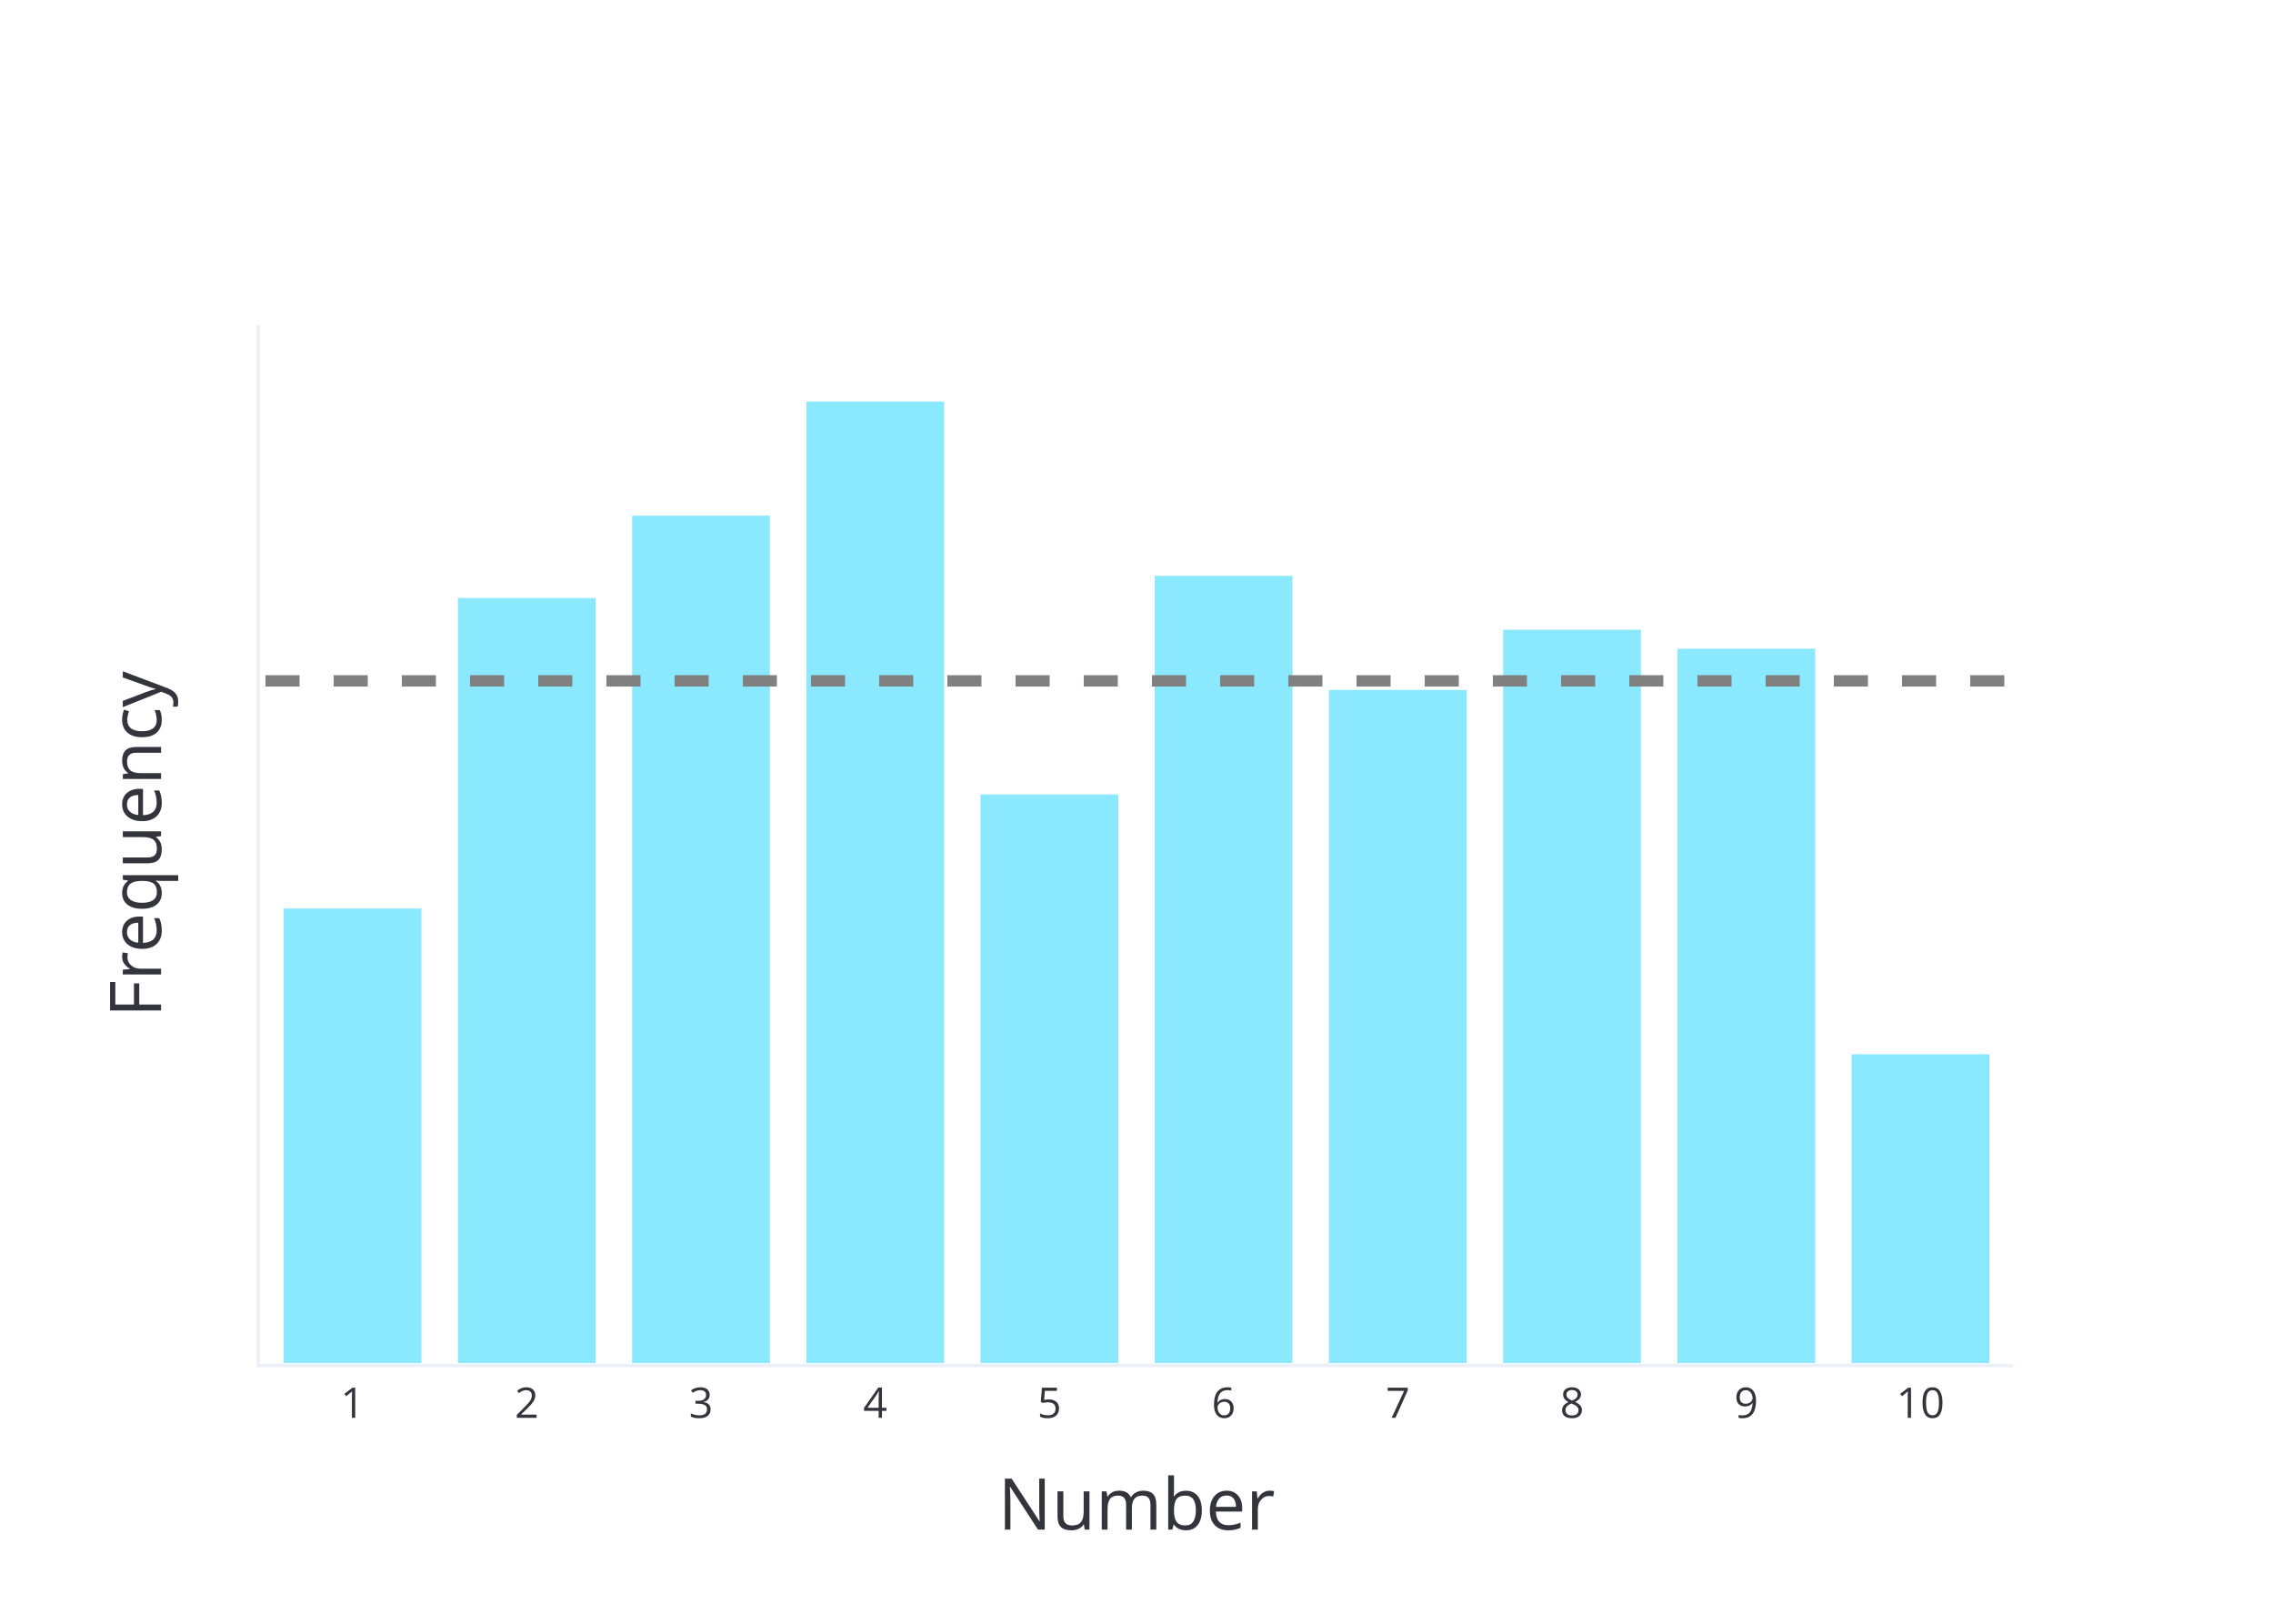
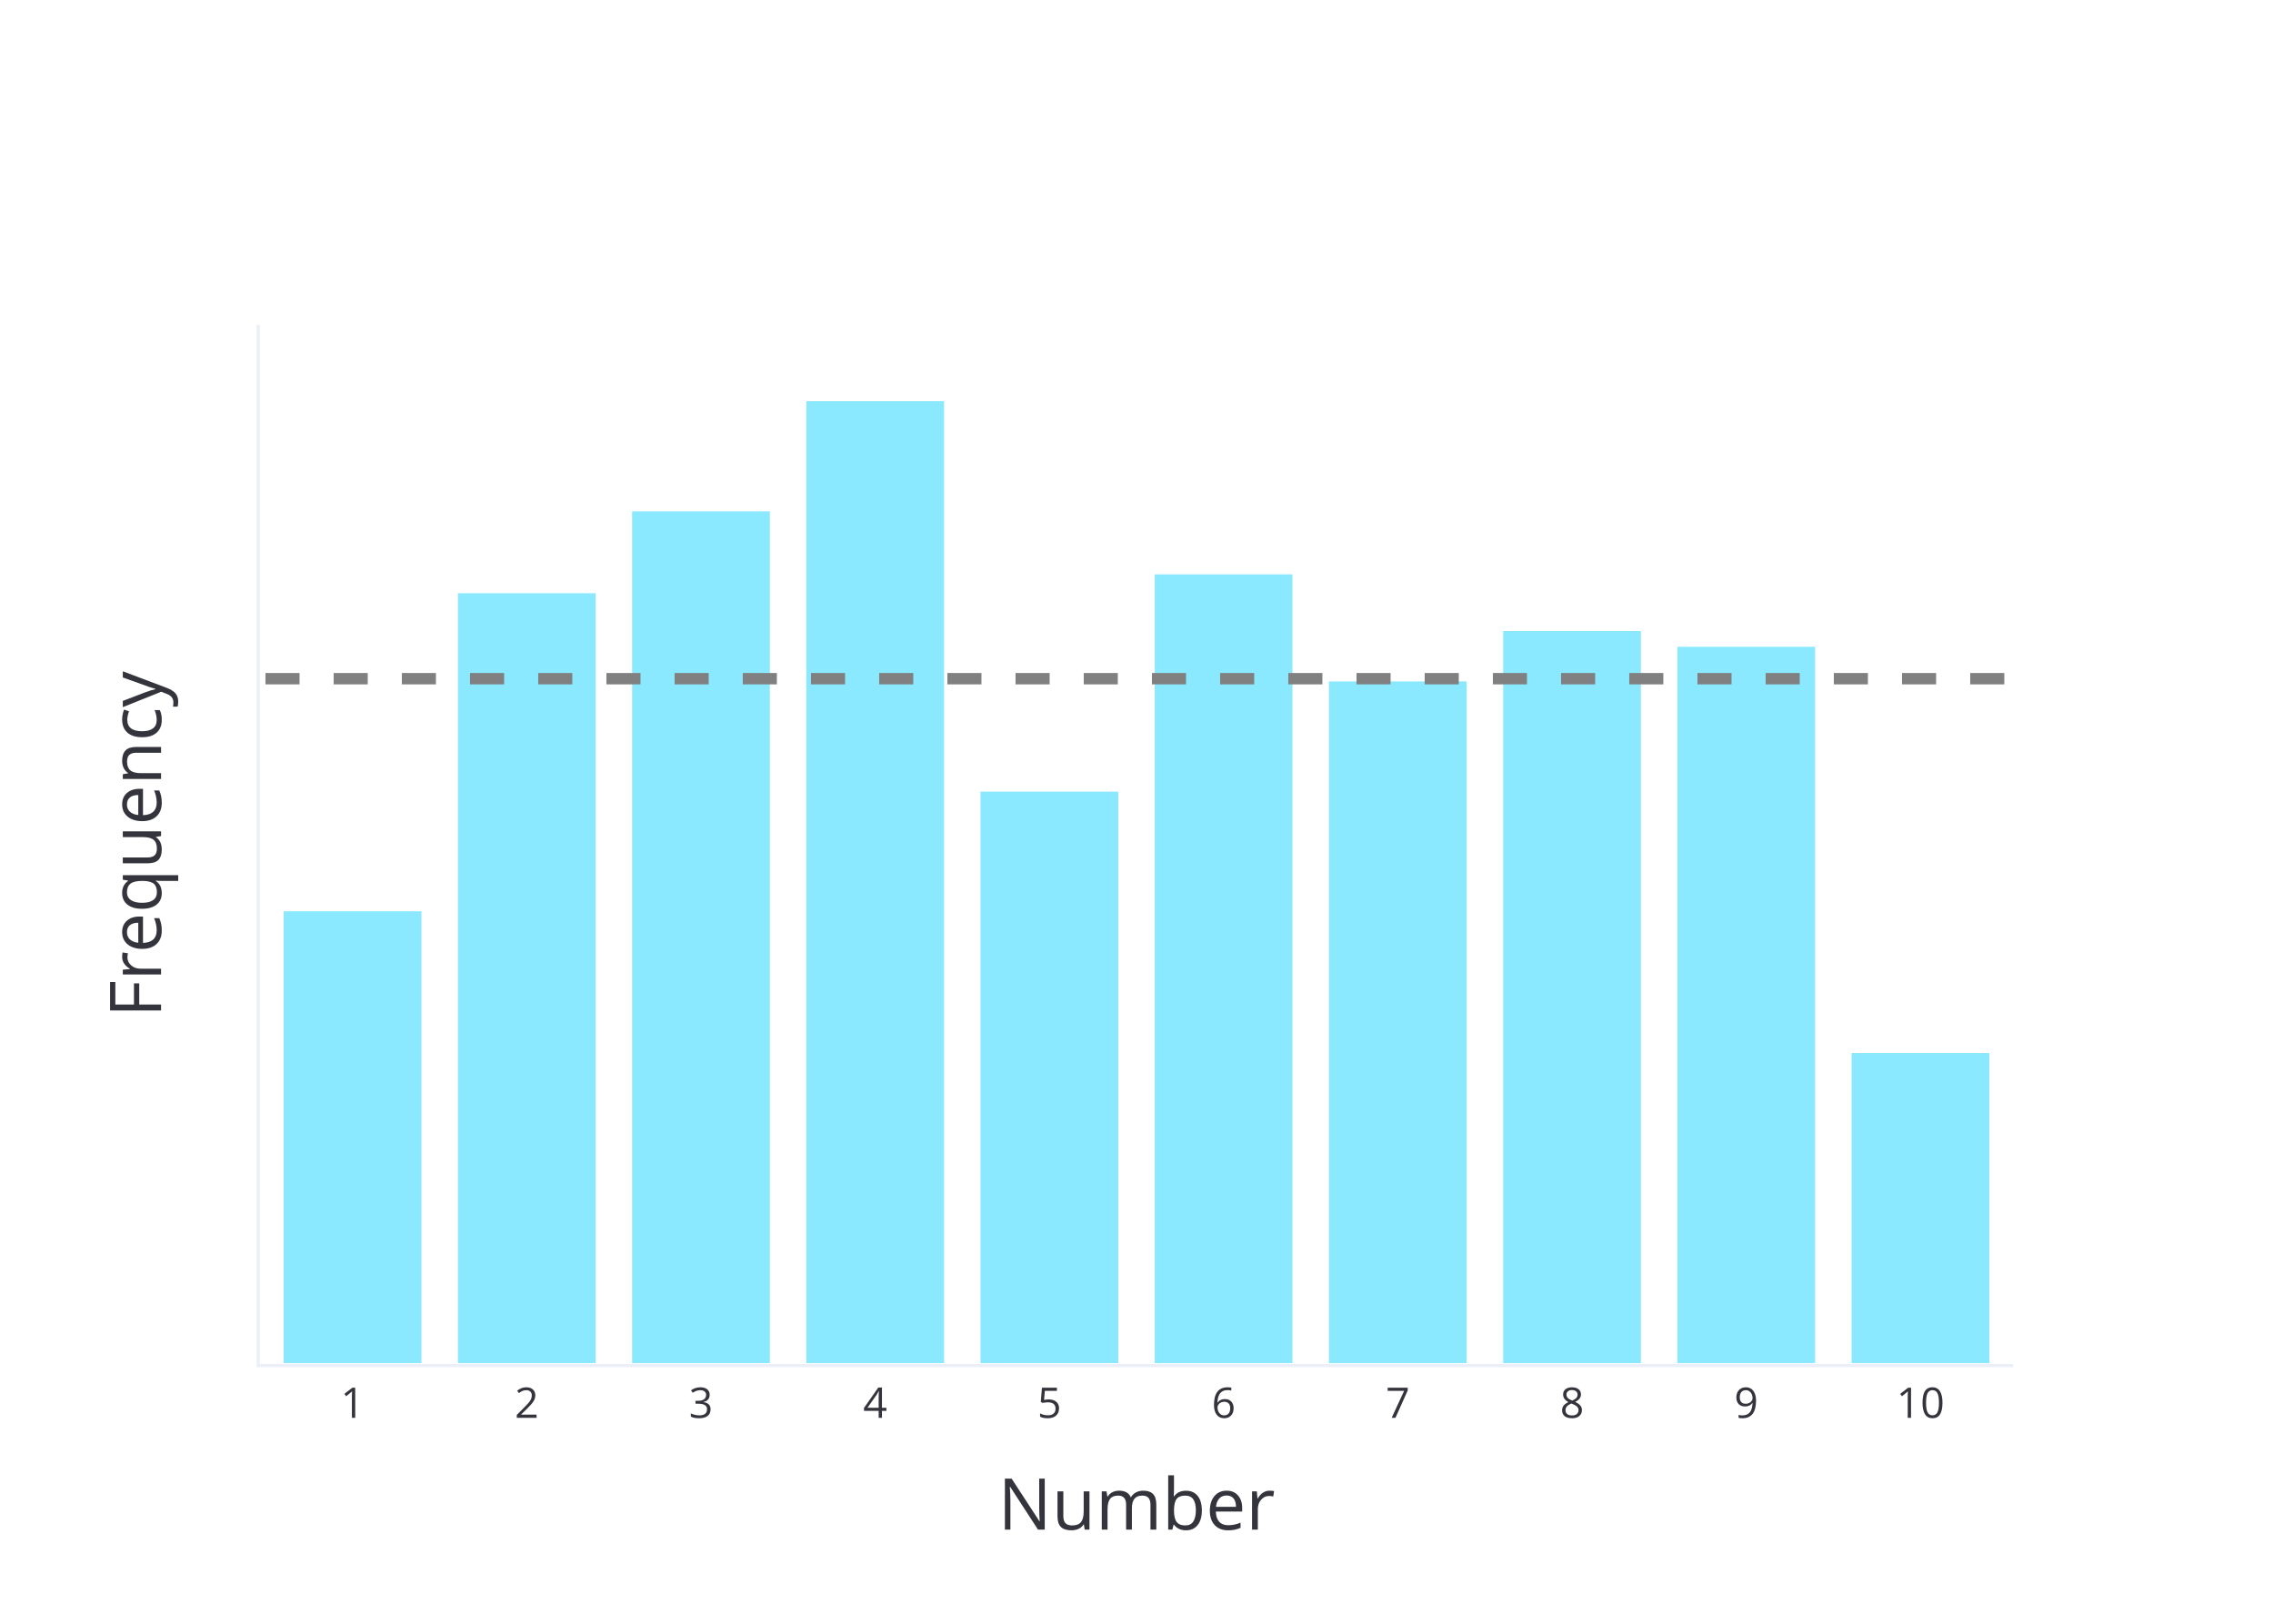
<svg xmlns="http://www.w3.org/2000/svg" class="main-svg" width="700" height="500" style="" viewBox="0 0 700 500">
  <rect x="0" y="0" width="700" height="500" style="fill: rgb(255, 255, 255); fill-opacity: 1;" />
-   <defs id="defs-ce66e3">
+   <defs id="defs-0335a9">
    <g class="clips">
-       <clipPath id="clipce66e3xyplot" class="plotclip">
+       <clipPath id="clip0335a9xyplot" class="plotclip">
        <rect width="540" height="320" />
      </clipPath>
-       <clipPath class="axesclip" id="clipce66e3x">
+       <clipPath class="axesclip" id="clip0335a9x">
        <rect x="80" y="0" width="540" height="500" />
      </clipPath>
-       <clipPath class="axesclip" id="clipce66e3y">
+       <clipPath class="axesclip" id="clip0335a9y">
        <rect x="0" y="100" width="700" height="320" />
      </clipPath>
-       <clipPath class="axesclip" id="clipce66e3xy">
+       <clipPath class="axesclip" id="clip0335a9xy">
        <rect x="80" y="100" width="540" height="320" />
      </clipPath>
    </g>
    <g class="gradients" />
  </defs>
  <g class="bglayer" />
  <g class="layer-below">
    <g class="imagelayer" />
    <g class="shapelayer" />
  </g>
  <g class="cartesianlayer">
    <g class="subplot xy">
      <g class="layer-subplot">
        <g class="shapelayer" />
        <g class="imagelayer" />
      </g>
      <g class="gridlayer">
        <g class="x" />
        <g class="y" />
      </g>
      <g class="zerolinelayer" />
      <path class="xlines-below" />
      <path class="ylines-below" />
      <g class="overlines-below" />
      <g class="xaxislayer-below" />
      <g class="yaxislayer-below" />
      <g class="overaxes-below" />
-       <g class="plot" transform="translate(80, 100)" clip-path="url('#clipce66e3xyplot')">
+       <g class="plot" transform="translate(80, 100)" clip-path="url('#clip0335a9xyplot')">
        <g class="barlayer mlayer">
          <g class="trace bars" style="opacity: 1;">
            <g class="points">
              <g class="point">
-                 <path d="M7.11,320V179.51H50.04V320Z" style="vector-effect: non-scaling-stroke; opacity: 1; stroke-width: 0.5px; fill: rgb(138, 232, 255); fill-opacity: 1; stroke: rgb(255, 255, 255); stroke-opacity: 1;" />
+                 <path d="M7.11,320V180.36H50.04V320Z" style="vector-effect: non-scaling-stroke; opacity: 1; stroke-width: 0.5px; fill: rgb(138, 232, 255); fill-opacity: 1; stroke: rgb(255, 255, 255); stroke-opacity: 1;" />
              </g>
              <g class="point">
-                 <path d="M60.77,320V83.9H103.69V320Z" style="vector-effect: non-scaling-stroke; opacity: 1; stroke-width: 0.5px; fill: rgb(138, 232, 255); fill-opacity: 1; stroke: rgb(255, 255, 255); stroke-opacity: 1;" />
+                 <path d="M60.77,320V82.42H103.69V320Z" style="vector-effect: non-scaling-stroke; opacity: 1; stroke-width: 0.5px; fill: rgb(138, 232, 255); fill-opacity: 1; stroke: rgb(255, 255, 255); stroke-opacity: 1;" />
              </g>
              <g class="point">
-                 <path d="M114.42,320V58.54H157.34V320Z" style="vector-effect: non-scaling-stroke; opacity: 1; stroke-width: 0.5px; fill: rgb(138, 232, 255); fill-opacity: 1; stroke: rgb(255, 255, 255); stroke-opacity: 1;" />
+                 <path d="M114.42,320V57.21H157.34V320Z" style="vector-effect: non-scaling-stroke; opacity: 1; stroke-width: 0.5px; fill: rgb(138, 232, 255); fill-opacity: 1; stroke: rgb(255, 255, 255); stroke-opacity: 1;" />
              </g>
              <g class="point">
-                 <path d="M168.07,320V23.41H210.99V320Z" style="vector-effect: non-scaling-stroke; opacity: 1; stroke-width: 0.5px; fill: rgb(138, 232, 255); fill-opacity: 1; stroke: rgb(255, 255, 255); stroke-opacity: 1;" />
+                 <path d="M168.07,320V23.27H210.99V320Z" style="vector-effect: non-scaling-stroke; opacity: 1; stroke-width: 0.5px; fill: rgb(138, 232, 255); fill-opacity: 1; stroke: rgb(255, 255, 255); stroke-opacity: 1;" />
              </g>
              <g class="point">
-                 <path d="M221.71,320V144.39H264.64V320Z" style="vector-effect: non-scaling-stroke; opacity: 1; stroke-width: 0.5px; fill: rgb(138, 232, 255); fill-opacity: 1; stroke: rgb(255, 255, 255); stroke-opacity: 1;" />
+                 <path d="M221.71,320V143.52H264.64V320Z" style="vector-effect: non-scaling-stroke; opacity: 1; stroke-width: 0.5px; fill: rgb(138, 232, 255); fill-opacity: 1; stroke: rgb(255, 255, 255); stroke-opacity: 1;" />
              </g>
              <g class="point">
-                 <path d="M275.37,320V77.07H318.28V320Z" style="vector-effect: non-scaling-stroke; opacity: 1; stroke-width: 0.5px; fill: rgb(138, 232, 255); fill-opacity: 1; stroke: rgb(255, 255, 255); stroke-opacity: 1;" />
+                 <path d="M275.37,320V76.61H318.28V320Z" style="vector-effect: non-scaling-stroke; opacity: 1; stroke-width: 0.5px; fill: rgb(138, 232, 255); fill-opacity: 1; stroke: rgb(255, 255, 255); stroke-opacity: 1;" />
              </g>
              <g class="point">
-                 <path d="M329.02,320V112.2H371.93V320Z" style="vector-effect: non-scaling-stroke; opacity: 1; stroke-width: 0.5px; fill: rgb(138, 232, 255); fill-opacity: 1; stroke: rgb(255, 255, 255); stroke-opacity: 1;" />
+                 <path d="M329.02,320V109.58H371.93V320Z" style="vector-effect: non-scaling-stroke; opacity: 1; stroke-width: 0.5px; fill: rgb(138, 232, 255); fill-opacity: 1; stroke: rgb(255, 255, 255); stroke-opacity: 1;" />
              </g>
              <g class="point">
-                 <path d="M382.67,320V93.66H425.59V320Z" style="vector-effect: non-scaling-stroke; opacity: 1; stroke-width: 0.5px; fill: rgb(138, 232, 255); fill-opacity: 1; stroke: rgb(255, 255, 255); stroke-opacity: 1;" />
+                 <path d="M382.67,320V94.06H425.59V320Z" style="vector-effect: non-scaling-stroke; opacity: 1; stroke-width: 0.5px; fill: rgb(138, 232, 255); fill-opacity: 1; stroke: rgb(255, 255, 255); stroke-opacity: 1;" />
              </g>
              <g class="point">
-                 <path d="M436.32,320V99.51H479.24V320Z" style="vector-effect: non-scaling-stroke; opacity: 1; stroke-width: 0.5px; fill: rgb(138, 232, 255); fill-opacity: 1; stroke: rgb(255, 255, 255); stroke-opacity: 1;" />
+                 <path d="M436.32,320V98.91H479.24V320Z" style="vector-effect: non-scaling-stroke; opacity: 1; stroke-width: 0.5px; fill: rgb(138, 232, 255); fill-opacity: 1; stroke: rgb(255, 255, 255); stroke-opacity: 1;" />
              </g>
              <g class="point">
-                 <path d="M489.97,320V224.39H532.89V320Z" style="vector-effect: non-scaling-stroke; opacity: 1; stroke-width: 0.5px; fill: rgb(138, 232, 255); fill-opacity: 1; stroke: rgb(255, 255, 255); stroke-opacity: 1;" />
+                 <path d="M489.97,320V224H532.89V320Z" style="vector-effect: non-scaling-stroke; opacity: 1; stroke-width: 0.5px; fill: rgb(138, 232, 255); fill-opacity: 1; stroke: rgb(255, 255, 255); stroke-opacity: 1;" />
              </g>
            </g>
          </g>
        </g>
      </g>
      <g class="overplot" />
      <path class="xlines-above crisp" d="M79,420.5H620" style="fill: none; stroke-width: 1px; stroke: rgb(235, 240, 248); stroke-opacity: 1;" />
      <path class="ylines-above crisp" d="M79.5,100V420" style="fill: none; stroke-width: 1px; stroke: rgb(235, 240, 248); stroke-opacity: 1;" />
      <g class="overlines-above" />
      <g class="xaxislayer-above">
        <g class="xtick">
          <text text-anchor="middle" x="0" y="436.6" transform="translate(108.58,0)" style="font-family: 'Open Sans'; font-size: 13px; fill: rgb(52, 52, 61); fill-opacity: 1; white-space: pre;">1</text>
        </g>
        <g class="xtick">
          <text text-anchor="middle" x="0" y="436.6" transform="translate(162.23,0)" style="font-family: 'Open Sans'; font-size: 13px; fill: rgb(52, 52, 61); fill-opacity: 1; white-space: pre;">2</text>
        </g>
        <g class="xtick">
          <text text-anchor="middle" x="0" y="436.6" transform="translate(215.88,0)" style="font-family: 'Open Sans'; font-size: 13px; fill: rgb(52, 52, 61); fill-opacity: 1; white-space: pre;">3</text>
        </g>
        <g class="xtick">
          <text text-anchor="middle" x="0" y="436.6" transform="translate(269.53,0)" style="font-family: 'Open Sans'; font-size: 13px; fill: rgb(52, 52, 61); fill-opacity: 1; white-space: pre;">4</text>
        </g>
        <g class="xtick">
          <text text-anchor="middle" x="0" y="436.6" transform="translate(323.18,0)" style="font-family: 'Open Sans'; font-size: 13px; fill: rgb(52, 52, 61); fill-opacity: 1; white-space: pre;">5</text>
        </g>
        <g class="xtick">
          <text text-anchor="middle" x="0" y="436.6" transform="translate(376.83,0)" style="font-family: 'Open Sans'; font-size: 13px; fill: rgb(52, 52, 61); fill-opacity: 1; white-space: pre;">6</text>
        </g>
        <g class="xtick">
          <text text-anchor="middle" x="0" y="436.6" transform="translate(430.48,0)" style="font-family: 'Open Sans'; font-size: 13px; fill: rgb(52, 52, 61); fill-opacity: 1; white-space: pre;">7</text>
        </g>
        <g class="xtick">
          <text text-anchor="middle" x="0" y="436.6" transform="translate(484.13,0)" style="font-family: 'Open Sans'; font-size: 13px; fill: rgb(52, 52, 61); fill-opacity: 1; white-space: pre;">8</text>
        </g>
        <g class="xtick">
          <text text-anchor="middle" x="0" y="436.6" transform="translate(537.78,0)" style="font-family: 'Open Sans'; font-size: 13px; fill: rgb(52, 52, 61); fill-opacity: 1; white-space: pre;">9</text>
        </g>
        <g class="xtick">
          <text text-anchor="middle" x="0" y="436.6" transform="translate(591.43,0)" style="font-family: 'Open Sans'; font-size: 13px; fill: rgb(52, 52, 61); fill-opacity: 1; white-space: pre;">10</text>
        </g>
      </g>
      <g class="yaxislayer-above" />
      <g class="overaxes-above" />
    </g>
  </g>
  <g class="polarlayer" />
  <g class="ternarylayer" />
  <g class="geolayer" />
  <g class="funnelarealayer" />
  <g class="pielayer" />
  <g class="treemaplayer" />
  <g class="sunburstlayer" />
  <g class="glimages" />
-   <defs id="topdefs-ce66e3">
+   <defs id="topdefs-0335a9">
    <g class="clips" />
  </defs>
  <g class="layer-above">
    <g class="imagelayer" />
    <g class="shapelayer">
-       <path data-index="0" fill-rule="evenodd" d="M81.75,209.66L618.25,209.66" clip-path="url('#clipce66e3xy')" style="opacity: 1; stroke: rgb(128, 128, 128); stroke-opacity: 1; fill: rgb(0, 0, 0); fill-opacity: 0; stroke-dasharray: 10.5px, 10.5px; stroke-width: 3.5px;" />
+       <path data-index="0" fill-rule="evenodd" d="M81.75,208.99L618.25,208.99" clip-path="url('#clip0335a9xy')" style="opacity: 1; stroke: rgb(128, 128, 128); stroke-opacity: 1; fill: rgb(0, 0, 0); fill-opacity: 0; stroke-dasharray: 10.5px, 10.5px; stroke-width: 3.5px;" />
    </g>
  </g>
  <g class="infolayer">
    <g class="g-gtitle" />
    <g class="g-xtitle">
      <text class="xtitle" x="350" y="471.009" text-anchor="middle" style="font-family: 'Open Sans'; font-size: 22px; fill: rgb(52, 52, 61); opacity: 1; font-weight: normal; white-space: pre;">Number</text>
    </g>
    <g class="g-ytitle">
      <text class="ytitle" transform="rotate(-90,49.6,260)" x="49.6" y="260" text-anchor="middle" style="font-family: 'Open Sans'; font-size: 22px; fill: rgb(52, 52, 61); opacity: 1; font-weight: normal; white-space: pre;">Frequency</text>
    </g>
  </g>
</svg>
